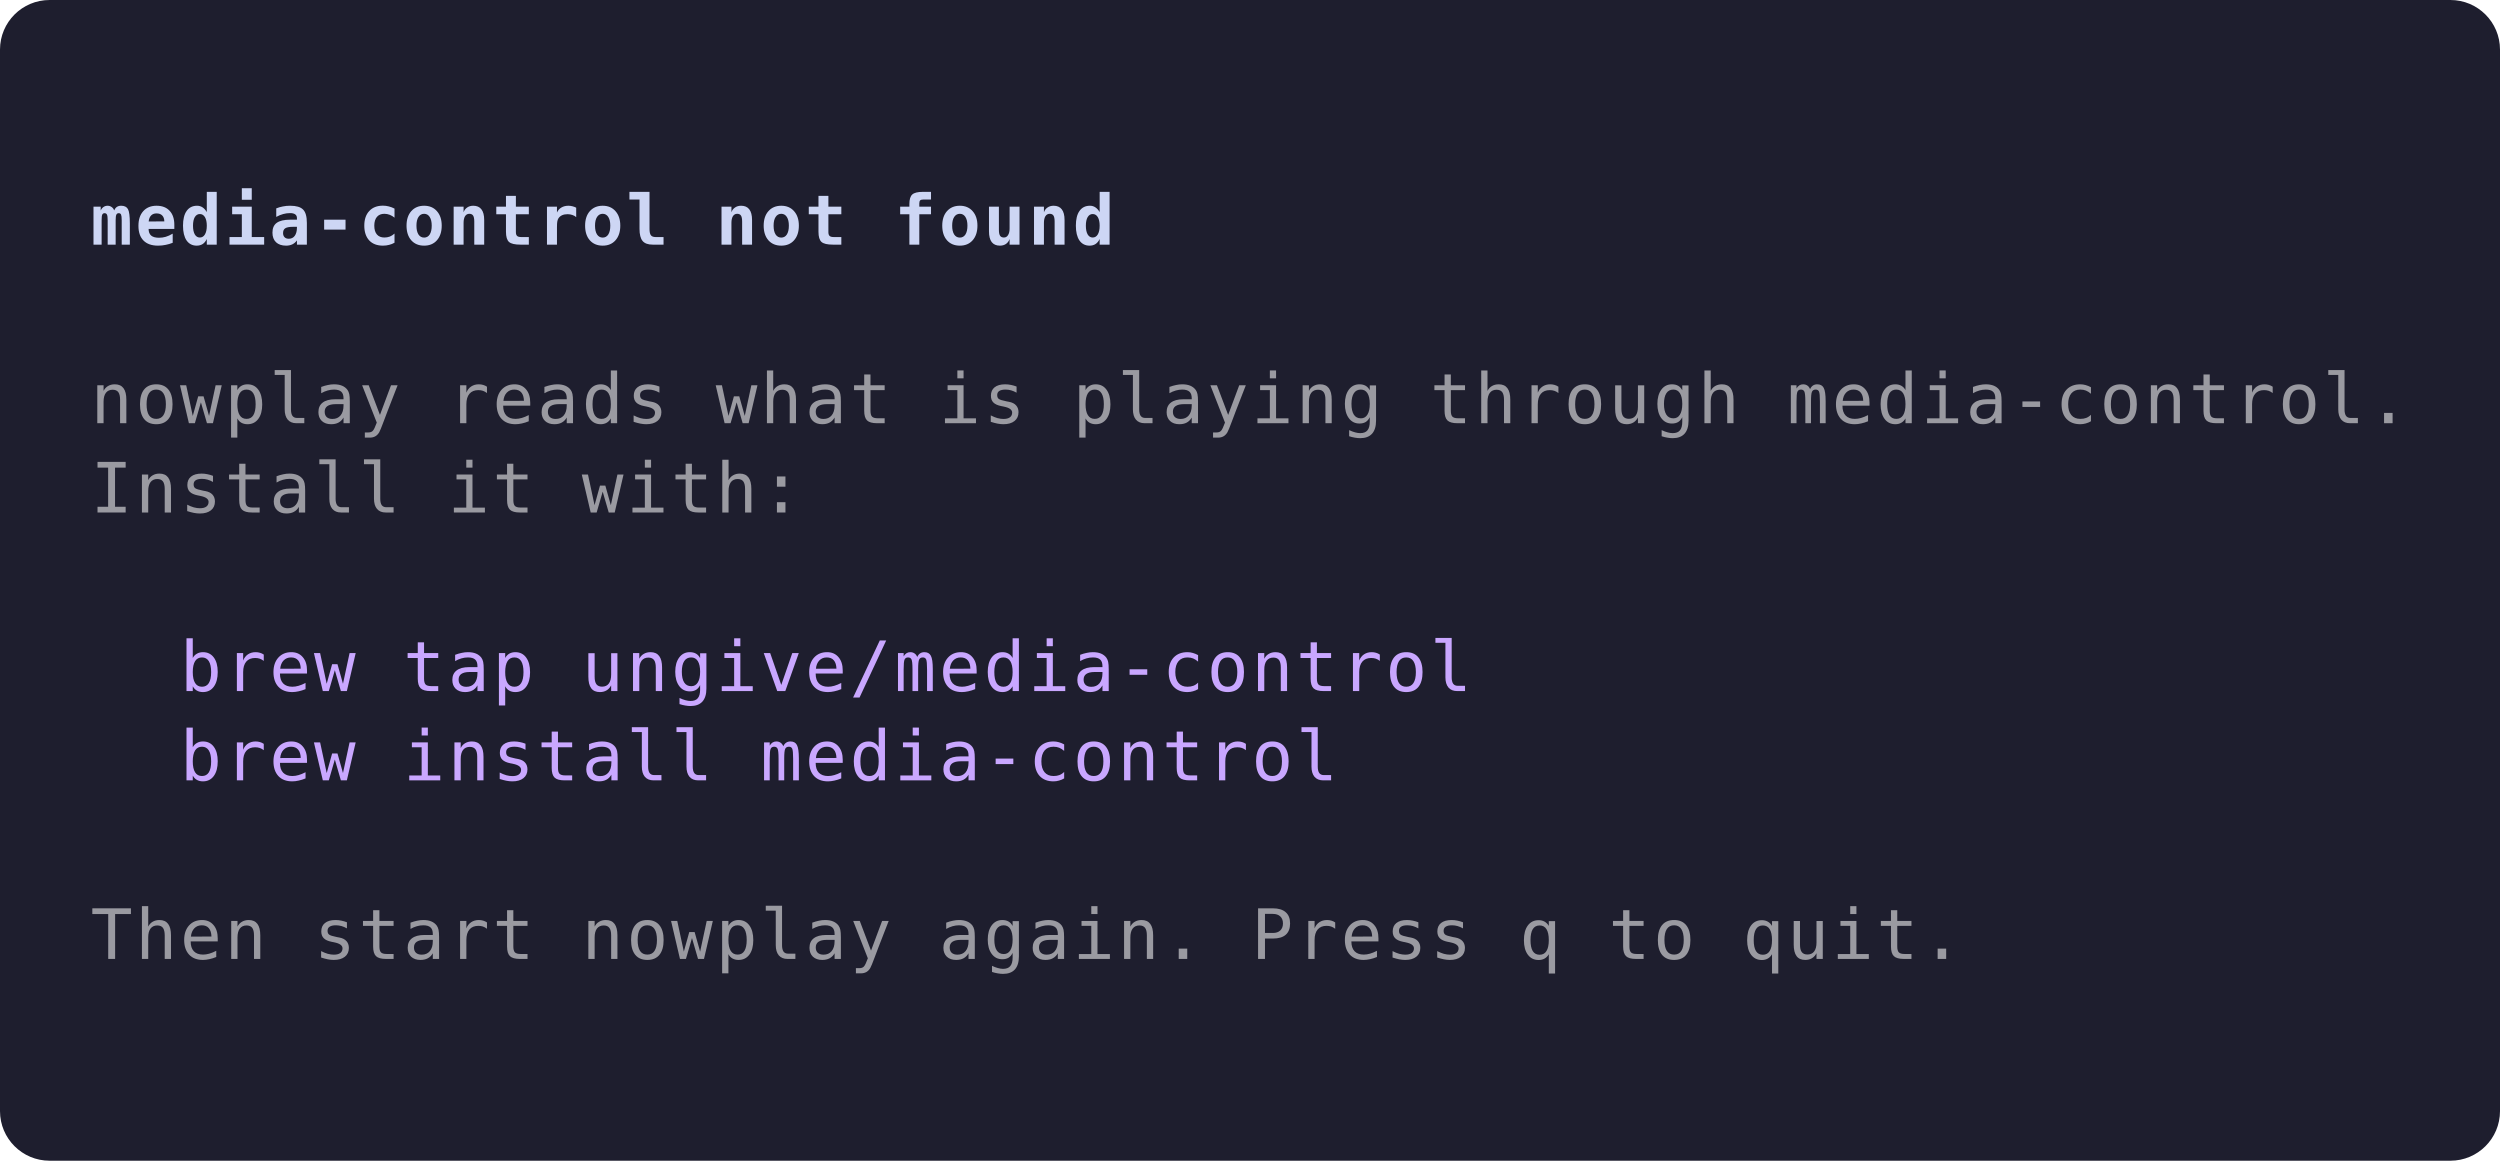
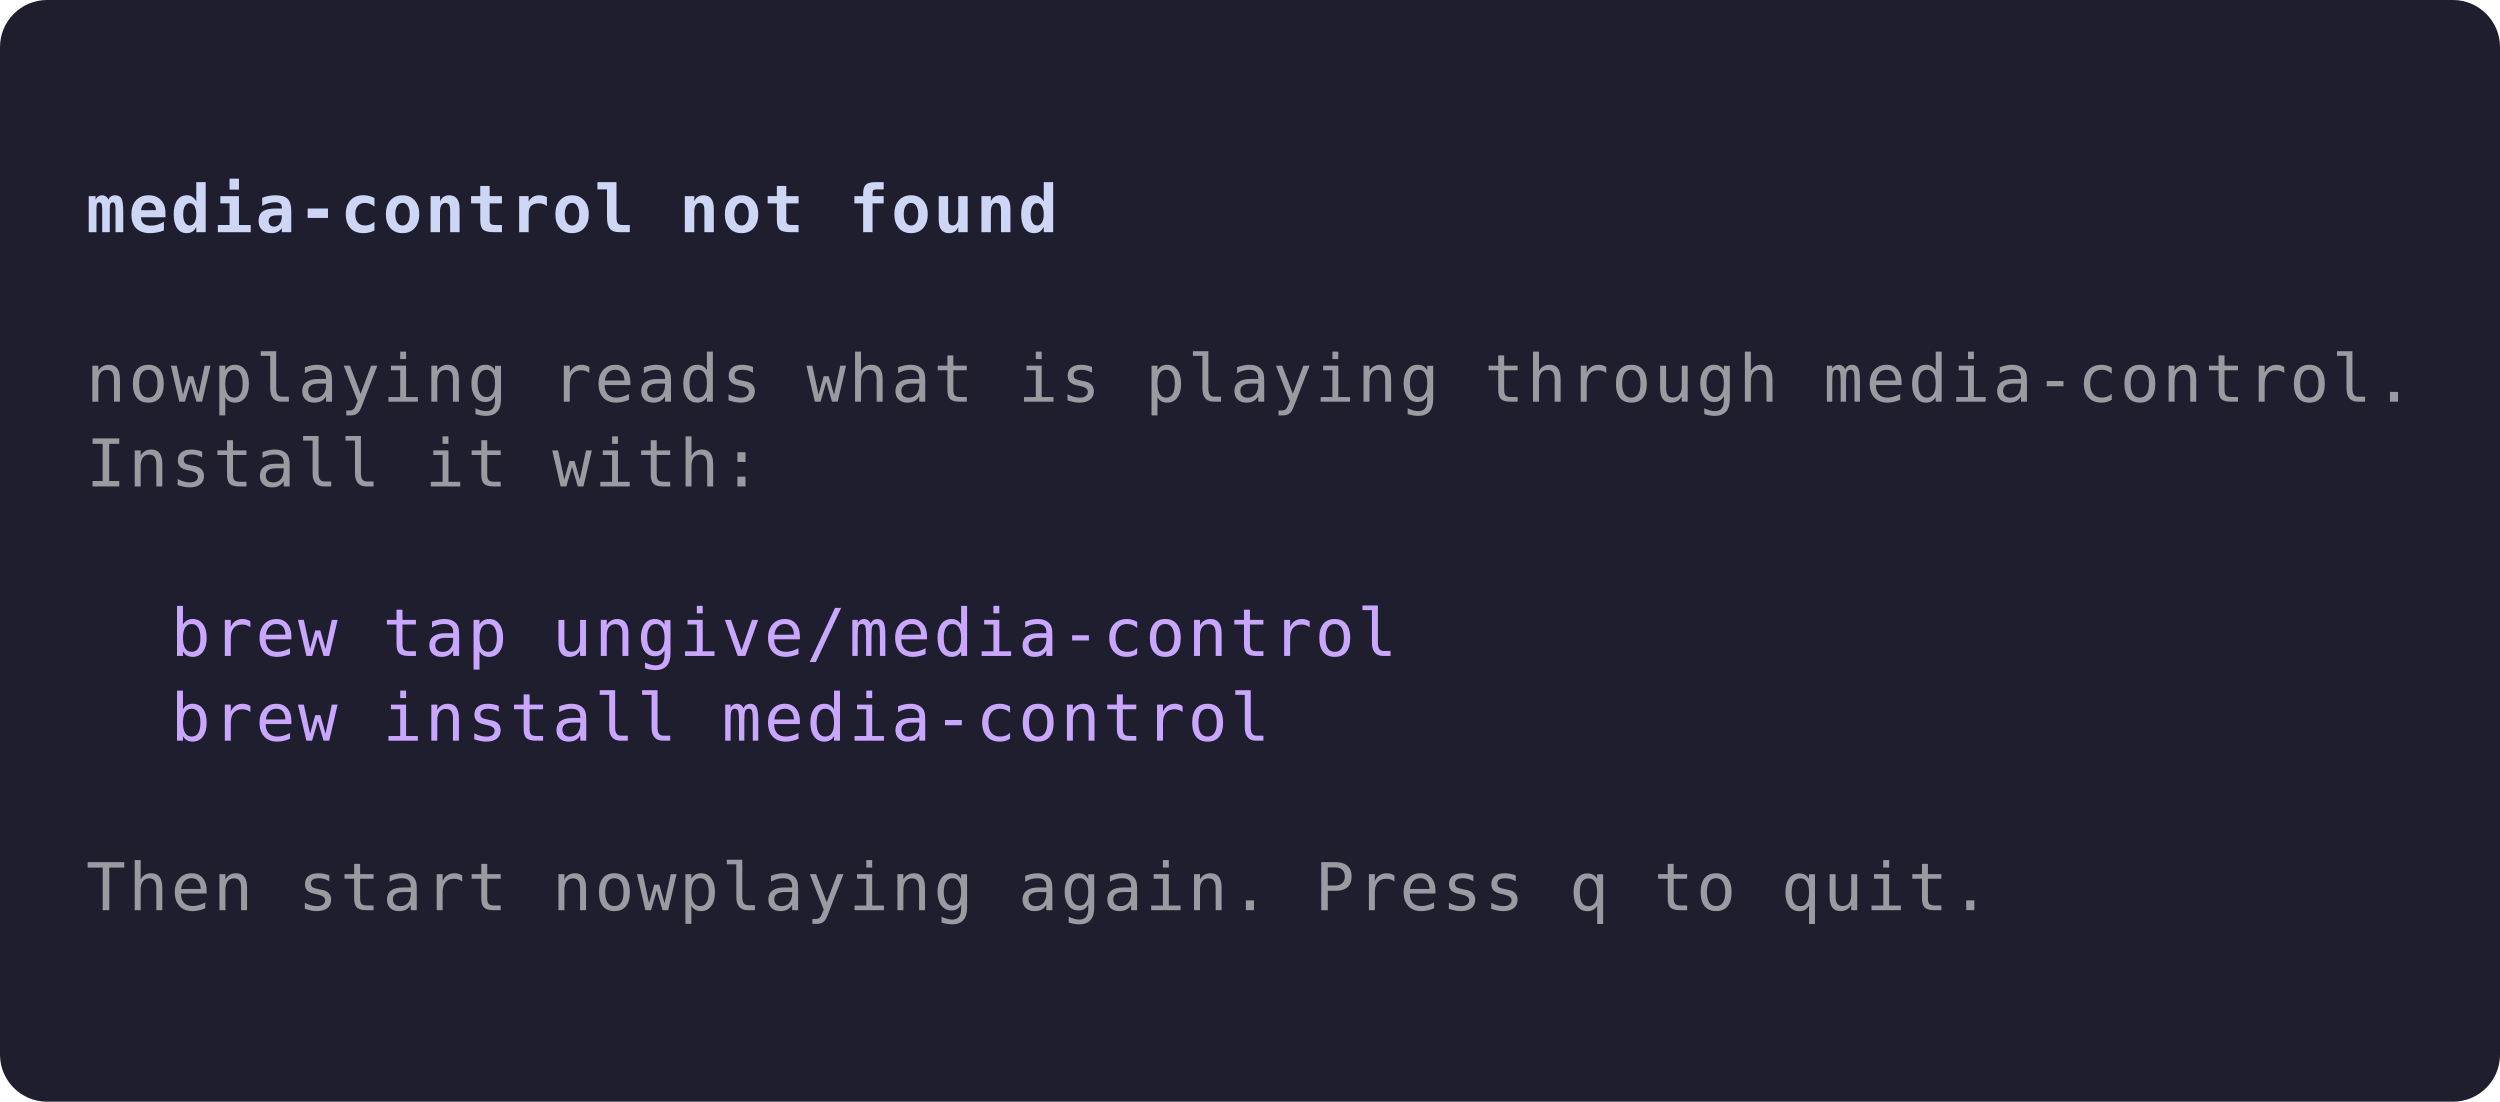
- <svg xmlns="http://www.w3.org/2000/svg" width="504" height="234" viewBox="0 0 504 234" role="img">
+ <svg xmlns="http://www.w3.org/2000/svg" width="531" height="234" viewBox="0 0 531 234" role="img">
  <rect width="100%" height="100%" rx="10" fill="#1e1e2e" />
  <g font-family="SF Mono, Menlo, Consolas, DejaVu Sans Mono, monospace" font-size="14">
    <text x="22.5" y="49.32" text-anchor="middle" fill="#cdd6f4" font-weight="bold">m</text>
    <text x="31.5" y="49.32" text-anchor="middle" fill="#cdd6f4" font-weight="bold">e</text>
    <text x="40.5" y="49.32" text-anchor="middle" fill="#cdd6f4" font-weight="bold">d</text>
    <text x="49.5" y="49.32" text-anchor="middle" fill="#cdd6f4" font-weight="bold">i</text>
    <text x="58.5" y="49.32" text-anchor="middle" fill="#cdd6f4" font-weight="bold">a</text>
    <text x="67.5" y="49.32" text-anchor="middle" fill="#cdd6f4" font-weight="bold">-</text>
    <text x="76.5" y="49.32" text-anchor="middle" fill="#cdd6f4" font-weight="bold">c</text>
    <text x="85.5" y="49.32" text-anchor="middle" fill="#cdd6f4" font-weight="bold">o</text>
    <text x="94.5" y="49.32" text-anchor="middle" fill="#cdd6f4" font-weight="bold">n</text>
    <text x="103.5" y="49.32" text-anchor="middle" fill="#cdd6f4" font-weight="bold">t</text>
    <text x="112.5" y="49.32" text-anchor="middle" fill="#cdd6f4" font-weight="bold">r</text>
    <text x="121.5" y="49.32" text-anchor="middle" fill="#cdd6f4" font-weight="bold">o</text>
    <text x="130.5" y="49.32" text-anchor="middle" fill="#cdd6f4" font-weight="bold">l</text>
    <text x="148.5" y="49.32" text-anchor="middle" fill="#cdd6f4" font-weight="bold">n</text>
    <text x="157.5" y="49.32" text-anchor="middle" fill="#cdd6f4" font-weight="bold">o</text>
    <text x="166.5" y="49.32" text-anchor="middle" fill="#cdd6f4" font-weight="bold">t</text>
    <text x="184.5" y="49.32" text-anchor="middle" fill="#cdd6f4" font-weight="bold">f</text>
    <text x="193.5" y="49.32" text-anchor="middle" fill="#cdd6f4" font-weight="bold">o</text>
    <text x="202.5" y="49.32" text-anchor="middle" fill="#cdd6f4" font-weight="bold">u</text>
    <text x="211.5" y="49.32" text-anchor="middle" fill="#cdd6f4" font-weight="bold">n</text>
    <text x="220.5" y="49.32" text-anchor="middle" fill="#cdd6f4" font-weight="bold">d</text>
    <text x="22.5" y="85.32" text-anchor="middle" fill="#9a9aa1">n</text>
    <text x="31.5" y="85.32" text-anchor="middle" fill="#9a9aa1">o</text>
    <text x="40.5" y="85.32" text-anchor="middle" fill="#9a9aa1">w</text>
    <text x="49.5" y="85.32" text-anchor="middle" fill="#9a9aa1">p</text>
    <text x="58.5" y="85.32" text-anchor="middle" fill="#9a9aa1">l</text>
    <text x="67.5" y="85.32" text-anchor="middle" fill="#9a9aa1">a</text>
    <text x="76.5" y="85.32" text-anchor="middle" fill="#9a9aa1">y</text>
-     <text x="94.5" y="85.32" text-anchor="middle" fill="#9a9aa1">r</text>
-     <text x="103.5" y="85.32" text-anchor="middle" fill="#9a9aa1">e</text>
-     <text x="112.5" y="85.32" text-anchor="middle" fill="#9a9aa1">a</text>
-     <text x="121.5" y="85.32" text-anchor="middle" fill="#9a9aa1">d</text>
-     <text x="130.5" y="85.32" text-anchor="middle" fill="#9a9aa1">s</text>
-     <text x="148.5" y="85.32" text-anchor="middle" fill="#9a9aa1">w</text>
-     <text x="157.5" y="85.32" text-anchor="middle" fill="#9a9aa1">h</text>
-     <text x="166.5" y="85.32" text-anchor="middle" fill="#9a9aa1">a</text>
-     <text x="175.5" y="85.32" text-anchor="middle" fill="#9a9aa1">t</text>
-     <text x="193.5" y="85.32" text-anchor="middle" fill="#9a9aa1">i</text>
-     <text x="202.5" y="85.32" text-anchor="middle" fill="#9a9aa1">s</text>
-     <text x="220.5" y="85.32" text-anchor="middle" fill="#9a9aa1">p</text>
-     <text x="229.5" y="85.32" text-anchor="middle" fill="#9a9aa1">l</text>
-     <text x="238.5" y="85.32" text-anchor="middle" fill="#9a9aa1">a</text>
-     <text x="247.5" y="85.32" text-anchor="middle" fill="#9a9aa1">y</text>
-     <text x="256.5" y="85.32" text-anchor="middle" fill="#9a9aa1">i</text>
-     <text x="265.5" y="85.32" text-anchor="middle" fill="#9a9aa1">n</text>
-     <text x="274.5" y="85.32" text-anchor="middle" fill="#9a9aa1">g</text>
-     <text x="292.5" y="85.32" text-anchor="middle" fill="#9a9aa1">t</text>
-     <text x="301.5" y="85.32" text-anchor="middle" fill="#9a9aa1">h</text>
-     <text x="310.5" y="85.32" text-anchor="middle" fill="#9a9aa1">r</text>
-     <text x="319.5" y="85.32" text-anchor="middle" fill="#9a9aa1">o</text>
-     <text x="328.5" y="85.32" text-anchor="middle" fill="#9a9aa1">u</text>
-     <text x="337.5" y="85.32" text-anchor="middle" fill="#9a9aa1">g</text>
-     <text x="346.5" y="85.32" text-anchor="middle" fill="#9a9aa1">h</text>
-     <text x="364.5" y="85.32" text-anchor="middle" fill="#9a9aa1">m</text>
-     <text x="373.5" y="85.32" text-anchor="middle" fill="#9a9aa1">e</text>
-     <text x="382.5" y="85.32" text-anchor="middle" fill="#9a9aa1">d</text>
-     <text x="391.5" y="85.32" text-anchor="middle" fill="#9a9aa1">i</text>
-     <text x="400.5" y="85.32" text-anchor="middle" fill="#9a9aa1">a</text>
-     <text x="409.5" y="85.32" text-anchor="middle" fill="#9a9aa1">-</text>
-     <text x="418.5" y="85.32" text-anchor="middle" fill="#9a9aa1">c</text>
-     <text x="427.5" y="85.32" text-anchor="middle" fill="#9a9aa1">o</text>
-     <text x="436.5" y="85.32" text-anchor="middle" fill="#9a9aa1">n</text>
-     <text x="445.5" y="85.32" text-anchor="middle" fill="#9a9aa1">t</text>
-     <text x="454.5" y="85.32" text-anchor="middle" fill="#9a9aa1">r</text>
-     <text x="463.5" y="85.32" text-anchor="middle" fill="#9a9aa1">o</text>
-     <text x="472.5" y="85.32" text-anchor="middle" fill="#9a9aa1">l</text>
-     <text x="481.5" y="85.32" text-anchor="middle" fill="#9a9aa1">.</text>
+     <text x="85.5" y="85.32" text-anchor="middle" fill="#9a9aa1">i</text>
+     <text x="94.5" y="85.32" text-anchor="middle" fill="#9a9aa1">n</text>
+     <text x="103.5" y="85.32" text-anchor="middle" fill="#9a9aa1">g</text>
+     <text x="121.5" y="85.32" text-anchor="middle" fill="#9a9aa1">r</text>
+     <text x="130.5" y="85.32" text-anchor="middle" fill="#9a9aa1">e</text>
+     <text x="139.5" y="85.32" text-anchor="middle" fill="#9a9aa1">a</text>
+     <text x="148.5" y="85.32" text-anchor="middle" fill="#9a9aa1">d</text>
+     <text x="157.5" y="85.32" text-anchor="middle" fill="#9a9aa1">s</text>
+     <text x="175.5" y="85.32" text-anchor="middle" fill="#9a9aa1">w</text>
+     <text x="184.5" y="85.32" text-anchor="middle" fill="#9a9aa1">h</text>
+     <text x="193.5" y="85.32" text-anchor="middle" fill="#9a9aa1">a</text>
+     <text x="202.5" y="85.32" text-anchor="middle" fill="#9a9aa1">t</text>
+     <text x="220.5" y="85.32" text-anchor="middle" fill="#9a9aa1">i</text>
+     <text x="229.5" y="85.32" text-anchor="middle" fill="#9a9aa1">s</text>
+     <text x="247.5" y="85.32" text-anchor="middle" fill="#9a9aa1">p</text>
+     <text x="256.5" y="85.32" text-anchor="middle" fill="#9a9aa1">l</text>
+     <text x="265.5" y="85.32" text-anchor="middle" fill="#9a9aa1">a</text>
+     <text x="274.5" y="85.32" text-anchor="middle" fill="#9a9aa1">y</text>
+     <text x="283.5" y="85.32" text-anchor="middle" fill="#9a9aa1">i</text>
+     <text x="292.5" y="85.32" text-anchor="middle" fill="#9a9aa1">n</text>
+     <text x="301.5" y="85.32" text-anchor="middle" fill="#9a9aa1">g</text>
+     <text x="319.5" y="85.32" text-anchor="middle" fill="#9a9aa1">t</text>
+     <text x="328.5" y="85.32" text-anchor="middle" fill="#9a9aa1">h</text>
+     <text x="337.5" y="85.32" text-anchor="middle" fill="#9a9aa1">r</text>
+     <text x="346.5" y="85.32" text-anchor="middle" fill="#9a9aa1">o</text>
+     <text x="355.5" y="85.32" text-anchor="middle" fill="#9a9aa1">u</text>
+     <text x="364.5" y="85.32" text-anchor="middle" fill="#9a9aa1">g</text>
+     <text x="373.5" y="85.32" text-anchor="middle" fill="#9a9aa1">h</text>
+     <text x="391.5" y="85.32" text-anchor="middle" fill="#9a9aa1">m</text>
+     <text x="400.5" y="85.32" text-anchor="middle" fill="#9a9aa1">e</text>
+     <text x="409.5" y="85.32" text-anchor="middle" fill="#9a9aa1">d</text>
+     <text x="418.5" y="85.32" text-anchor="middle" fill="#9a9aa1">i</text>
+     <text x="427.5" y="85.32" text-anchor="middle" fill="#9a9aa1">a</text>
+     <text x="436.5" y="85.32" text-anchor="middle" fill="#9a9aa1">-</text>
+     <text x="445.5" y="85.32" text-anchor="middle" fill="#9a9aa1">c</text>
+     <text x="454.5" y="85.32" text-anchor="middle" fill="#9a9aa1">o</text>
+     <text x="463.5" y="85.32" text-anchor="middle" fill="#9a9aa1">n</text>
+     <text x="472.5" y="85.32" text-anchor="middle" fill="#9a9aa1">t</text>
+     <text x="481.5" y="85.32" text-anchor="middle" fill="#9a9aa1">r</text>
+     <text x="490.5" y="85.32" text-anchor="middle" fill="#9a9aa1">o</text>
+     <text x="499.5" y="85.32" text-anchor="middle" fill="#9a9aa1">l</text>
+     <text x="508.5" y="85.32" text-anchor="middle" fill="#9a9aa1">.</text>
    <text x="22.5" y="103.32" text-anchor="middle" fill="#9a9aa1">I</text>
    <text x="31.5" y="103.32" text-anchor="middle" fill="#9a9aa1">n</text>
    <text x="40.5" y="103.32" text-anchor="middle" fill="#9a9aa1">s</text>
    <text x="49.5" y="103.32" text-anchor="middle" fill="#9a9aa1">t</text>
    <text x="58.5" y="103.32" text-anchor="middle" fill="#9a9aa1">a</text>
    <text x="67.5" y="103.32" text-anchor="middle" fill="#9a9aa1">l</text>
    <text x="76.5" y="103.32" text-anchor="middle" fill="#9a9aa1">l</text>
    <text x="94.5" y="103.32" text-anchor="middle" fill="#9a9aa1">i</text>
    <text x="103.5" y="103.32" text-anchor="middle" fill="#9a9aa1">t</text>
    <text x="121.5" y="103.32" text-anchor="middle" fill="#9a9aa1">w</text>
    <text x="130.5" y="103.32" text-anchor="middle" fill="#9a9aa1">i</text>
    <text x="139.5" y="103.32" text-anchor="middle" fill="#9a9aa1">t</text>
    <text x="148.5" y="103.32" text-anchor="middle" fill="#9a9aa1">h</text>
    <text x="157.5" y="103.32" text-anchor="middle" fill="#9a9aa1">:</text>
    <text x="40.5" y="139.32" text-anchor="middle" fill="#c9a7ff">b</text>
    <text x="49.5" y="139.32" text-anchor="middle" fill="#c9a7ff">r</text>
    <text x="58.5" y="139.32" text-anchor="middle" fill="#c9a7ff">e</text>
    <text x="67.5" y="139.32" text-anchor="middle" fill="#c9a7ff">w</text>
    <text x="85.5" y="139.32" text-anchor="middle" fill="#c9a7ff">t</text>
    <text x="94.5" y="139.32" text-anchor="middle" fill="#c9a7ff">a</text>
    <text x="103.5" y="139.32" text-anchor="middle" fill="#c9a7ff">p</text>
    <text x="121.5" y="139.32" text-anchor="middle" fill="#c9a7ff">u</text>
    <text x="130.5" y="139.32" text-anchor="middle" fill="#c9a7ff">n</text>
    <text x="139.5" y="139.32" text-anchor="middle" fill="#c9a7ff">g</text>
    <text x="148.5" y="139.32" text-anchor="middle" fill="#c9a7ff">i</text>
    <text x="157.5" y="139.32" text-anchor="middle" fill="#c9a7ff">v</text>
    <text x="166.5" y="139.32" text-anchor="middle" fill="#c9a7ff">e</text>
    <text x="175.5" y="139.32" text-anchor="middle" fill="#c9a7ff">/</text>
    <text x="184.5" y="139.32" text-anchor="middle" fill="#c9a7ff">m</text>
    <text x="193.5" y="139.32" text-anchor="middle" fill="#c9a7ff">e</text>
    <text x="202.5" y="139.32" text-anchor="middle" fill="#c9a7ff">d</text>
    <text x="211.5" y="139.32" text-anchor="middle" fill="#c9a7ff">i</text>
    <text x="220.5" y="139.32" text-anchor="middle" fill="#c9a7ff">a</text>
    <text x="229.5" y="139.32" text-anchor="middle" fill="#c9a7ff">-</text>
    <text x="238.5" y="139.32" text-anchor="middle" fill="#c9a7ff">c</text>
    <text x="247.5" y="139.32" text-anchor="middle" fill="#c9a7ff">o</text>
    <text x="256.5" y="139.32" text-anchor="middle" fill="#c9a7ff">n</text>
    <text x="265.5" y="139.32" text-anchor="middle" fill="#c9a7ff">t</text>
    <text x="274.5" y="139.32" text-anchor="middle" fill="#c9a7ff">r</text>
    <text x="283.5" y="139.32" text-anchor="middle" fill="#c9a7ff">o</text>
    <text x="292.5" y="139.32" text-anchor="middle" fill="#c9a7ff">l</text>
    <text x="40.5" y="157.32" text-anchor="middle" fill="#c9a7ff">b</text>
    <text x="49.5" y="157.32" text-anchor="middle" fill="#c9a7ff">r</text>
    <text x="58.5" y="157.32" text-anchor="middle" fill="#c9a7ff">e</text>
    <text x="67.5" y="157.32" text-anchor="middle" fill="#c9a7ff">w</text>
    <text x="85.5" y="157.32" text-anchor="middle" fill="#c9a7ff">i</text>
    <text x="94.5" y="157.32" text-anchor="middle" fill="#c9a7ff">n</text>
    <text x="103.5" y="157.32" text-anchor="middle" fill="#c9a7ff">s</text>
    <text x="112.5" y="157.32" text-anchor="middle" fill="#c9a7ff">t</text>
    <text x="121.5" y="157.32" text-anchor="middle" fill="#c9a7ff">a</text>
    <text x="130.5" y="157.32" text-anchor="middle" fill="#c9a7ff">l</text>
    <text x="139.5" y="157.32" text-anchor="middle" fill="#c9a7ff">l</text>
    <text x="157.5" y="157.32" text-anchor="middle" fill="#c9a7ff">m</text>
    <text x="166.5" y="157.32" text-anchor="middle" fill="#c9a7ff">e</text>
    <text x="175.5" y="157.32" text-anchor="middle" fill="#c9a7ff">d</text>
    <text x="184.5" y="157.32" text-anchor="middle" fill="#c9a7ff">i</text>
    <text x="193.5" y="157.32" text-anchor="middle" fill="#c9a7ff">a</text>
    <text x="202.5" y="157.32" text-anchor="middle" fill="#c9a7ff">-</text>
    <text x="211.5" y="157.32" text-anchor="middle" fill="#c9a7ff">c</text>
    <text x="220.5" y="157.32" text-anchor="middle" fill="#c9a7ff">o</text>
    <text x="229.5" y="157.32" text-anchor="middle" fill="#c9a7ff">n</text>
    <text x="238.5" y="157.32" text-anchor="middle" fill="#c9a7ff">t</text>
    <text x="247.5" y="157.32" text-anchor="middle" fill="#c9a7ff">r</text>
    <text x="256.5" y="157.32" text-anchor="middle" fill="#c9a7ff">o</text>
    <text x="265.5" y="157.32" text-anchor="middle" fill="#c9a7ff">l</text>
    <text x="22.5" y="193.32" text-anchor="middle" fill="#9a9aa1">T</text>
    <text x="31.5" y="193.32" text-anchor="middle" fill="#9a9aa1">h</text>
    <text x="40.5" y="193.32" text-anchor="middle" fill="#9a9aa1">e</text>
    <text x="49.5" y="193.32" text-anchor="middle" fill="#9a9aa1">n</text>
    <text x="67.5" y="193.32" text-anchor="middle" fill="#9a9aa1">s</text>
    <text x="76.5" y="193.32" text-anchor="middle" fill="#9a9aa1">t</text>
    <text x="85.5" y="193.32" text-anchor="middle" fill="#9a9aa1">a</text>
    <text x="94.5" y="193.32" text-anchor="middle" fill="#9a9aa1">r</text>
    <text x="103.5" y="193.32" text-anchor="middle" fill="#9a9aa1">t</text>
    <text x="121.5" y="193.32" text-anchor="middle" fill="#9a9aa1">n</text>
    <text x="130.5" y="193.32" text-anchor="middle" fill="#9a9aa1">o</text>
    <text x="139.5" y="193.32" text-anchor="middle" fill="#9a9aa1">w</text>
    <text x="148.5" y="193.32" text-anchor="middle" fill="#9a9aa1">p</text>
    <text x="157.5" y="193.32" text-anchor="middle" fill="#9a9aa1">l</text>
    <text x="166.5" y="193.32" text-anchor="middle" fill="#9a9aa1">a</text>
    <text x="175.5" y="193.32" text-anchor="middle" fill="#9a9aa1">y</text>
-     <text x="193.5" y="193.32" text-anchor="middle" fill="#9a9aa1">a</text>
+     <text x="184.5" y="193.32" text-anchor="middle" fill="#9a9aa1">i</text>
+     <text x="193.5" y="193.32" text-anchor="middle" fill="#9a9aa1">n</text>
    <text x="202.5" y="193.32" text-anchor="middle" fill="#9a9aa1">g</text>
-     <text x="211.5" y="193.32" text-anchor="middle" fill="#9a9aa1">a</text>
-     <text x="220.5" y="193.32" text-anchor="middle" fill="#9a9aa1">i</text>
-     <text x="229.5" y="193.32" text-anchor="middle" fill="#9a9aa1">n</text>
-     <text x="238.5" y="193.32" text-anchor="middle" fill="#9a9aa1">.</text>
-     <text x="256.5" y="193.32" text-anchor="middle" fill="#9a9aa1">P</text>
-     <text x="265.5" y="193.32" text-anchor="middle" fill="#9a9aa1">r</text>
-     <text x="274.5" y="193.32" text-anchor="middle" fill="#9a9aa1">e</text>
-     <text x="283.5" y="193.32" text-anchor="middle" fill="#9a9aa1">s</text>
-     <text x="292.5" y="193.32" text-anchor="middle" fill="#9a9aa1">s</text>
-     <text x="310.5" y="193.32" text-anchor="middle" fill="#9a9aa1">q</text>
-     <text x="328.5" y="193.32" text-anchor="middle" fill="#9a9aa1">t</text>
-     <text x="337.5" y="193.32" text-anchor="middle" fill="#9a9aa1">o</text>
-     <text x="355.5" y="193.32" text-anchor="middle" fill="#9a9aa1">q</text>
-     <text x="364.5" y="193.32" text-anchor="middle" fill="#9a9aa1">u</text>
-     <text x="373.5" y="193.32" text-anchor="middle" fill="#9a9aa1">i</text>
-     <text x="382.5" y="193.32" text-anchor="middle" fill="#9a9aa1">t</text>
-     <text x="391.5" y="193.32" text-anchor="middle" fill="#9a9aa1">.</text>
+     <text x="220.5" y="193.32" text-anchor="middle" fill="#9a9aa1">a</text>
+     <text x="229.5" y="193.32" text-anchor="middle" fill="#9a9aa1">g</text>
+     <text x="238.5" y="193.32" text-anchor="middle" fill="#9a9aa1">a</text>
+     <text x="247.5" y="193.32" text-anchor="middle" fill="#9a9aa1">i</text>
+     <text x="256.5" y="193.32" text-anchor="middle" fill="#9a9aa1">n</text>
+     <text x="265.5" y="193.32" text-anchor="middle" fill="#9a9aa1">.</text>
+     <text x="283.5" y="193.32" text-anchor="middle" fill="#9a9aa1">P</text>
+     <text x="292.5" y="193.32" text-anchor="middle" fill="#9a9aa1">r</text>
+     <text x="301.5" y="193.32" text-anchor="middle" fill="#9a9aa1">e</text>
+     <text x="310.5" y="193.32" text-anchor="middle" fill="#9a9aa1">s</text>
+     <text x="319.5" y="193.32" text-anchor="middle" fill="#9a9aa1">s</text>
+     <text x="337.5" y="193.32" text-anchor="middle" fill="#9a9aa1">q</text>
+     <text x="355.5" y="193.32" text-anchor="middle" fill="#9a9aa1">t</text>
+     <text x="364.5" y="193.32" text-anchor="middle" fill="#9a9aa1">o</text>
+     <text x="382.5" y="193.32" text-anchor="middle" fill="#9a9aa1">q</text>
+     <text x="391.5" y="193.32" text-anchor="middle" fill="#9a9aa1">u</text>
+     <text x="400.5" y="193.32" text-anchor="middle" fill="#9a9aa1">i</text>
+     <text x="409.5" y="193.32" text-anchor="middle" fill="#9a9aa1">t</text>
+     <text x="418.5" y="193.32" text-anchor="middle" fill="#9a9aa1">.</text>
  </g>
</svg>
